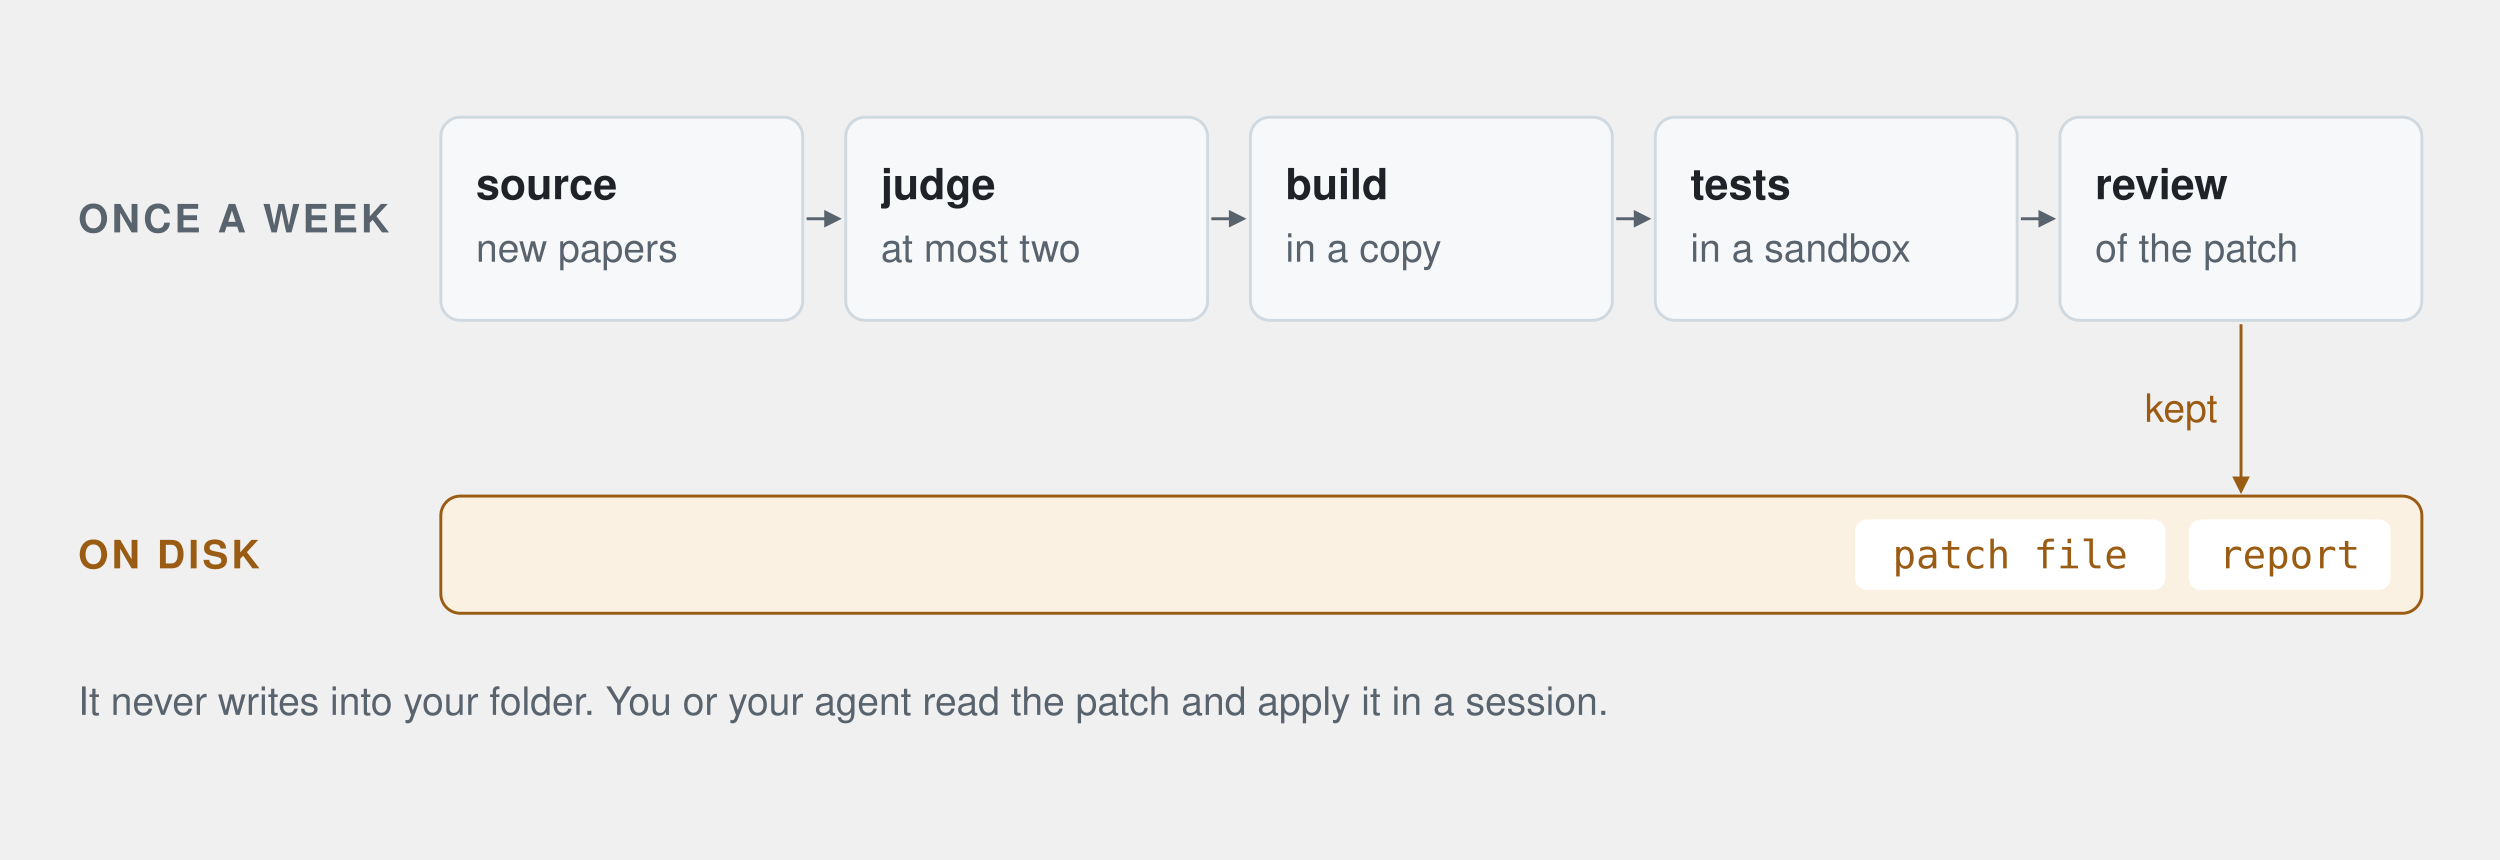
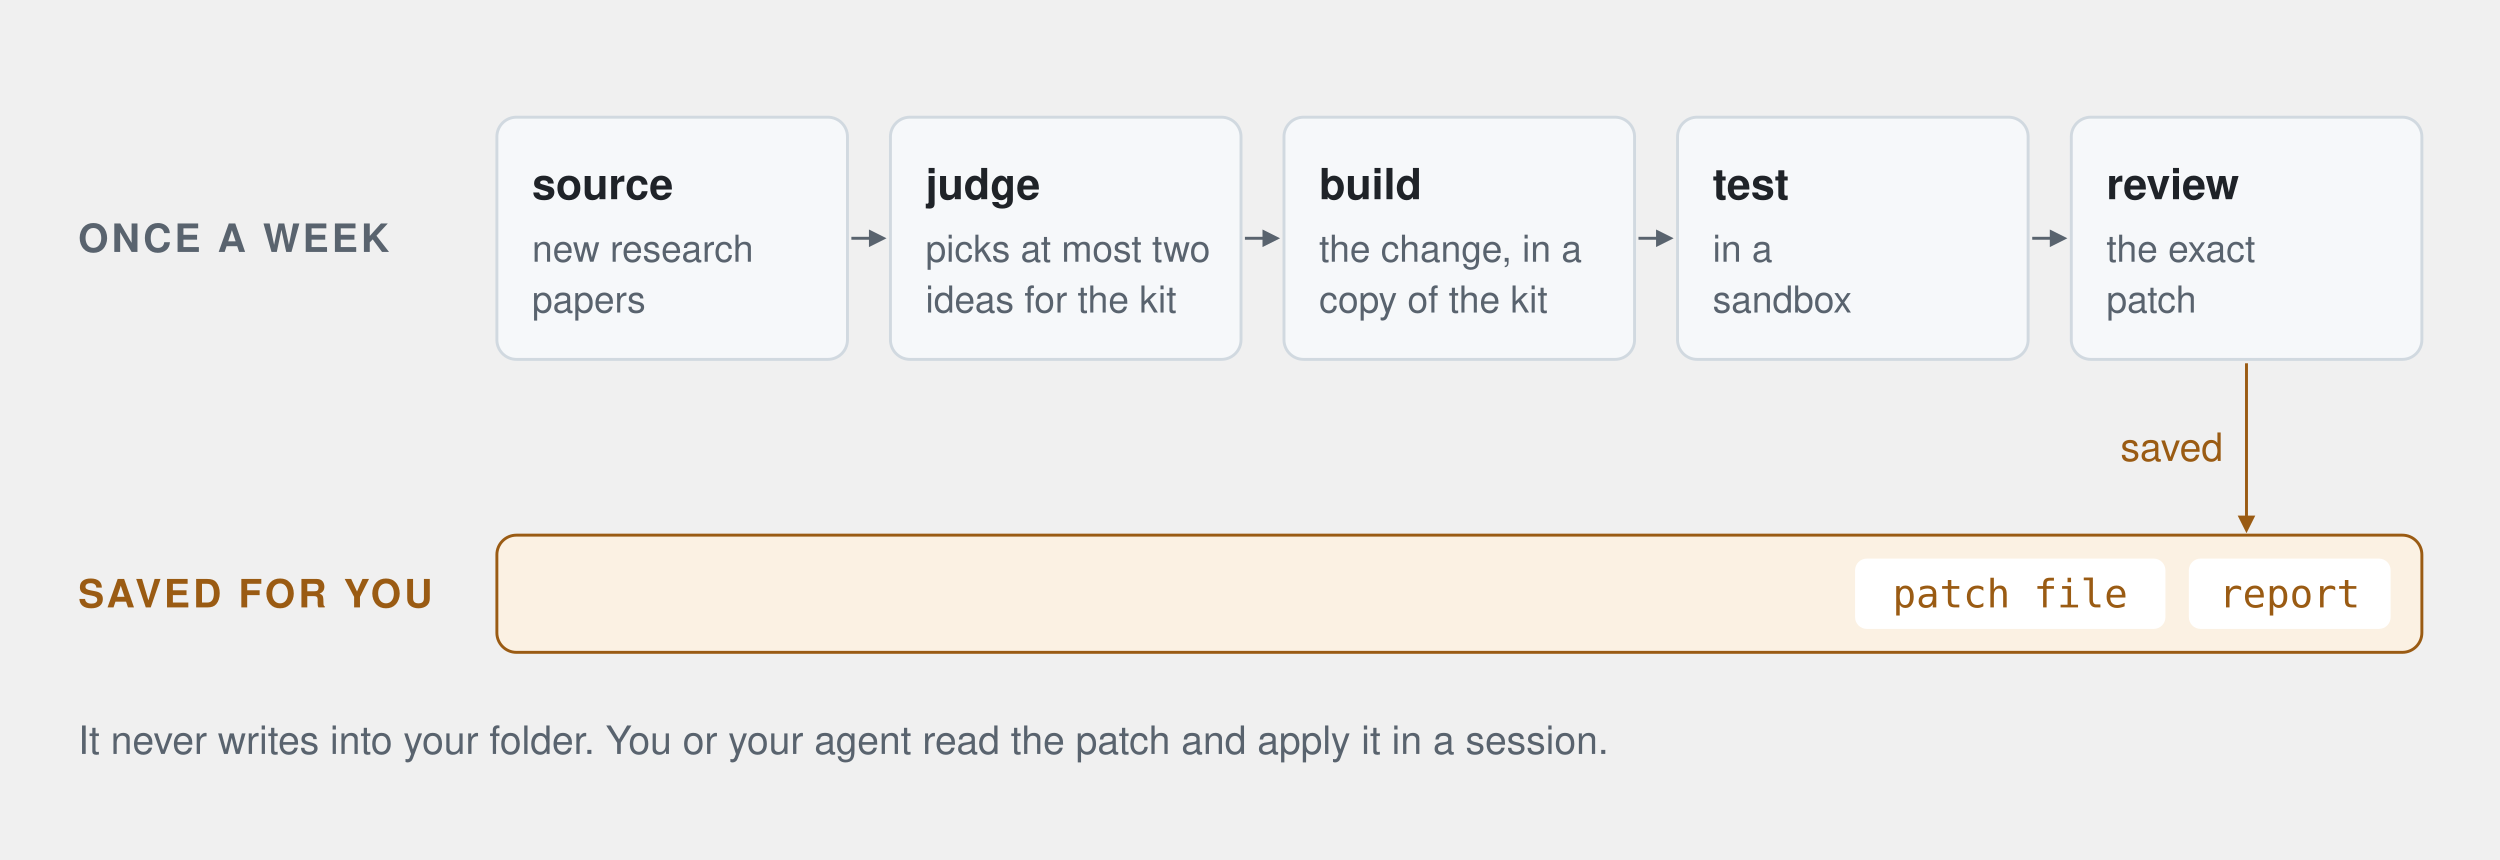
<svg xmlns="http://www.w3.org/2000/svg" viewBox="0 0 1280 440" width="1280" height="440" role="img" aria-labelledby="t d">
-   <text x="40" y="119" font-size="20" font-family="ui-sans-serif, -apple-system, 'Segoe UI', Helvetica, Arial, sans-serif" fill="#59636e" font-weight="600" letter-spacing="1.6">ONCE A WEEK</text>
-   <rect x="225.7" y="60" width="185.3" height="104" rx="10" fill="#f6f8fa" stroke="#d1d9e0" stroke-width="1.5" />
-   <text x="243.7" y="102" font-size="22" font-family="ui-sans-serif, -apple-system, 'Segoe UI', Helvetica, Arial, sans-serif" fill="#1f2328" font-weight="600">source</text>
-   <text x="243.7" y="134" font-size="20" font-family="ui-sans-serif, -apple-system, 'Segoe UI', Helvetica, Arial, sans-serif" fill="#59636e">new papers</text>
-   <rect x="433" y="60" width="185.3" height="104" rx="10" fill="#f6f8fa" stroke="#d1d9e0" stroke-width="1.5" />
-   <text x="451" y="102" font-size="22" font-family="ui-sans-serif, -apple-system, 'Segoe UI', Helvetica, Arial, sans-serif" fill="#1f2328" font-weight="600">judge</text>
-   <text x="451" y="134" font-size="20" font-family="ui-sans-serif, -apple-system, 'Segoe UI', Helvetica, Arial, sans-serif" fill="#59636e">at most two</text>
-   <line x1="413" y1="112" x2="423.8" y2="112" stroke="#59636e" stroke-width="1.5" />
-   <path d="M431 112L422 116.5L422 107.5Z" fill="#59636e" />
-   <rect x="640.2" y="60" width="185.3" height="104" rx="10" fill="#f6f8fa" stroke="#d1d9e0" stroke-width="1.5" />
-   <text x="658.2" y="102" font-size="22" font-family="ui-sans-serif, -apple-system, 'Segoe UI', Helvetica, Arial, sans-serif" fill="#1f2328" font-weight="600">build</text>
-   <text x="658.2" y="134" font-size="20" font-family="ui-sans-serif, -apple-system, 'Segoe UI', Helvetica, Arial, sans-serif" fill="#59636e">in a copy</text>
-   <line x1="620.2" y1="112" x2="631" y2="112" stroke="#59636e" stroke-width="1.5" />
-   <path d="M638.2 112L629.2 116.5L629.2 107.5Z" fill="#59636e" />
-   <rect x="847.5" y="60" width="185.3" height="104" rx="10" fill="#f6f8fa" stroke="#d1d9e0" stroke-width="1.5" />
-   <text x="865.5" y="102" font-size="22" font-family="ui-sans-serif, -apple-system, 'Segoe UI', Helvetica, Arial, sans-serif" fill="#1f2328" font-weight="600">tests</text>
-   <text x="865.5" y="134" font-size="20" font-family="ui-sans-serif, -apple-system, 'Segoe UI', Helvetica, Arial, sans-serif" fill="#59636e">in a sandbox</text>
-   <line x1="827.5" y1="112" x2="838.3" y2="112" stroke="#59636e" stroke-width="1.5" />
-   <path d="M845.5 112L836.5 116.5L836.5 107.5Z" fill="#59636e" />
-   <rect x="1054.7" y="60" width="185.3" height="104" rx="10" fill="#f6f8fa" stroke="#d1d9e0" stroke-width="1.5" />
-   <text x="1072.7" y="102" font-size="22" font-family="ui-sans-serif, -apple-system, 'Segoe UI', Helvetica, Arial, sans-serif" fill="#1f2328" font-weight="600">review</text>
-   <text x="1072.7" y="134" font-size="20" font-family="ui-sans-serif, -apple-system, 'Segoe UI', Helvetica, Arial, sans-serif" fill="#59636e">of the patch</text>
-   <line x1="1034.7" y1="112" x2="1045.5" y2="112" stroke="#59636e" stroke-width="1.5" />
-   <path d="M1052.7 112L1043.7 116.5L1043.7 107.5Z" fill="#59636e" />
-   <text x="40" y="291" font-size="20" font-family="ui-sans-serif, -apple-system, 'Segoe UI', Helvetica, Arial, sans-serif" fill="#9a5b13" font-weight="600" letter-spacing="1.6">ON DISK</text>
-   <rect x="225.7" y="254" width="1014.3" height="60" rx="10" fill="#fbf1e3" stroke="#9a5b13" stroke-width="1.5" />
-   <rect x="1120.7" y="266" width="103.3" height="36" rx="6" fill="#ffffff" />
-   <text x="1172.3" y="291" font-size="20" font-family="ui-monospace, SFMono-Regular, Menlo, Consolas, monospace" fill="#9a5b13" text-anchor="middle">report</text>
-   <rect x="949.8" y="266" width="158.9" height="36" rx="6" fill="#ffffff" />
-   <text x="1029.2" y="291" font-size="20" font-family="ui-monospace, SFMono-Regular, Menlo, Consolas, monospace" fill="#9a5b13" text-anchor="middle">patch file</text>
-   <line x1="1147.4" y1="166" x2="1147.4" y2="245.8" stroke="#9a5b13" stroke-width="1.5" />
-   <path d="M1147.4 253L1142.9 244L1151.9 244Z" fill="#9a5b13" />
-   <text x="1135.4" y="216" font-size="20" font-family="ui-sans-serif, -apple-system, 'Segoe UI', Helvetica, Arial, sans-serif" fill="#9a5b13" text-anchor="end">kept</text>
-   <text x="40" y="366" font-size="20" font-family="ui-sans-serif, -apple-system, 'Segoe UI', Helvetica, Arial, sans-serif" fill="#59636e">It never writes into your folder. You or your agent read the patch and apply it in a session.</text>
+   <text x="40" y="129" font-size="20" font-family="ui-sans-serif, -apple-system, 'Segoe UI', Helvetica, Arial, sans-serif" fill="#59636e" font-weight="600" letter-spacing="1.6">ONCE A WEEK</text>
+   <rect x="254.4" y="60" width="179.5" height="124" rx="10" fill="#f6f8fa" stroke="#d1d9e0" stroke-width="1.5" />
+   <text x="272.4" y="102" font-size="22" font-family="ui-sans-serif, -apple-system, 'Segoe UI', Helvetica, Arial, sans-serif" fill="#1f2328" font-weight="600">source</text>
+   <text x="272.4" y="134" font-size="19" font-family="ui-sans-serif, -apple-system, 'Segoe UI', Helvetica, Arial, sans-serif" fill="#59636e">new research</text>
+   <text x="272.4" y="160" font-size="19" font-family="ui-sans-serif, -apple-system, 'Segoe UI', Helvetica, Arial, sans-serif" fill="#59636e">papers</text>
+   <rect x="455.9" y="60" width="179.5" height="124" rx="10" fill="#f6f8fa" stroke="#d1d9e0" stroke-width="1.5" />
+   <text x="473.9" y="102" font-size="22" font-family="ui-sans-serif, -apple-system, 'Segoe UI', Helvetica, Arial, sans-serif" fill="#1f2328" font-weight="600">judge</text>
+   <text x="473.9" y="134" font-size="19" font-family="ui-sans-serif, -apple-system, 'Segoe UI', Helvetica, Arial, sans-serif" fill="#59636e">picks at most two</text>
+   <text x="473.9" y="160" font-size="19" font-family="ui-sans-serif, -apple-system, 'Segoe UI', Helvetica, Arial, sans-serif" fill="#59636e">ideas for the kit</text>
+   <line x1="435.9" y1="122" x2="446.7" y2="122" stroke="#59636e" stroke-width="1.5" />
+   <path d="M453.9 122L444.9 126.5L444.9 117.5Z" fill="#59636e" />
+   <rect x="657.4" y="60" width="179.5" height="124" rx="10" fill="#f6f8fa" stroke="#d1d9e0" stroke-width="1.5" />
+   <text x="675.4" y="102" font-size="22" font-family="ui-sans-serif, -apple-system, 'Segoe UI', Helvetica, Arial, sans-serif" fill="#1f2328" font-weight="600">build</text>
+   <text x="675.4" y="134" font-size="19" font-family="ui-sans-serif, -apple-system, 'Segoe UI', Helvetica, Arial, sans-serif" fill="#59636e">the change, in a</text>
+   <text x="675.4" y="160" font-size="19" font-family="ui-sans-serif, -apple-system, 'Segoe UI', Helvetica, Arial, sans-serif" fill="#59636e">copy of the kit</text>
+   <line x1="637.4" y1="122" x2="648.2" y2="122" stroke="#59636e" stroke-width="1.5" />
+   <path d="M655.4 122L646.4 126.5L646.4 117.5Z" fill="#59636e" />
+   <rect x="858.9" y="60" width="179.5" height="124" rx="10" fill="#f6f8fa" stroke="#d1d9e0" stroke-width="1.5" />
+   <text x="876.9" y="102" font-size="22" font-family="ui-sans-serif, -apple-system, 'Segoe UI', Helvetica, Arial, sans-serif" fill="#1f2328" font-weight="600">test</text>
+   <text x="876.9" y="134" font-size="19" font-family="ui-sans-serif, -apple-system, 'Segoe UI', Helvetica, Arial, sans-serif" fill="#59636e">in a</text>
+   <text x="876.9" y="160" font-size="19" font-family="ui-sans-serif, -apple-system, 'Segoe UI', Helvetica, Arial, sans-serif" fill="#59636e">sandbox</text>
+   <line x1="838.9" y1="122" x2="849.7" y2="122" stroke="#59636e" stroke-width="1.5" />
+   <path d="M856.9 122L847.9 126.5L847.9 117.5Z" fill="#59636e" />
+   <rect x="1060.5" y="60" width="179.5" height="124" rx="10" fill="#f6f8fa" stroke="#d1d9e0" stroke-width="1.5" />
+   <text x="1078.5" y="102" font-size="22" font-family="ui-sans-serif, -apple-system, 'Segoe UI', Helvetica, Arial, sans-serif" fill="#1f2328" font-weight="600">review</text>
+   <text x="1078.5" y="134" font-size="19" font-family="ui-sans-serif, -apple-system, 'Segoe UI', Helvetica, Arial, sans-serif" fill="#59636e">the exact</text>
+   <text x="1078.5" y="160" font-size="19" font-family="ui-sans-serif, -apple-system, 'Segoe UI', Helvetica, Arial, sans-serif" fill="#59636e">patch</text>
+   <line x1="1040.5" y1="122" x2="1051.3" y2="122" stroke="#59636e" stroke-width="1.5" />
+   <path d="M1058.5 122L1049.5 126.5L1049.5 117.5Z" fill="#59636e" />
+   <text x="40" y="311" font-size="20" font-family="ui-sans-serif, -apple-system, 'Segoe UI', Helvetica, Arial, sans-serif" fill="#9a5b13" font-weight="600" letter-spacing="1.6">SAVED FOR YOU</text>
+   <rect x="254.4" y="274" width="985.6" height="60" rx="10" fill="#fbf1e3" stroke="#9a5b13" stroke-width="1.5" />
+   <rect x="1120.7" y="286" width="103.3" height="36" rx="6" fill="#ffffff" />
+   <text x="1172.3" y="311" font-size="20" font-family="ui-monospace, SFMono-Regular, Menlo, Consolas, monospace" fill="#9a5b13" text-anchor="middle">report</text>
+   <rect x="949.8" y="286" width="158.9" height="36" rx="6" fill="#ffffff" />
+   <text x="1029.2" y="311" font-size="20" font-family="ui-monospace, SFMono-Regular, Menlo, Consolas, monospace" fill="#9a5b13" text-anchor="middle">patch file</text>
+   <line x1="1150.2" y1="186" x2="1150.2" y2="265.8" stroke="#9a5b13" stroke-width="1.5" />
+   <path d="M1150.2 273L1145.7 264L1154.7 264Z" fill="#9a5b13" />
+   <text x="1138.2" y="236" font-size="20" font-family="ui-sans-serif, -apple-system, 'Segoe UI', Helvetica, Arial, sans-serif" fill="#9a5b13" text-anchor="end">saved</text>
+   <text x="40" y="386" font-size="20" font-family="ui-sans-serif, -apple-system, 'Segoe UI', Helvetica, Arial, sans-serif" fill="#59636e">It never writes into your folder. You or your agent read the patch and apply it in a session.</text>
</svg>
